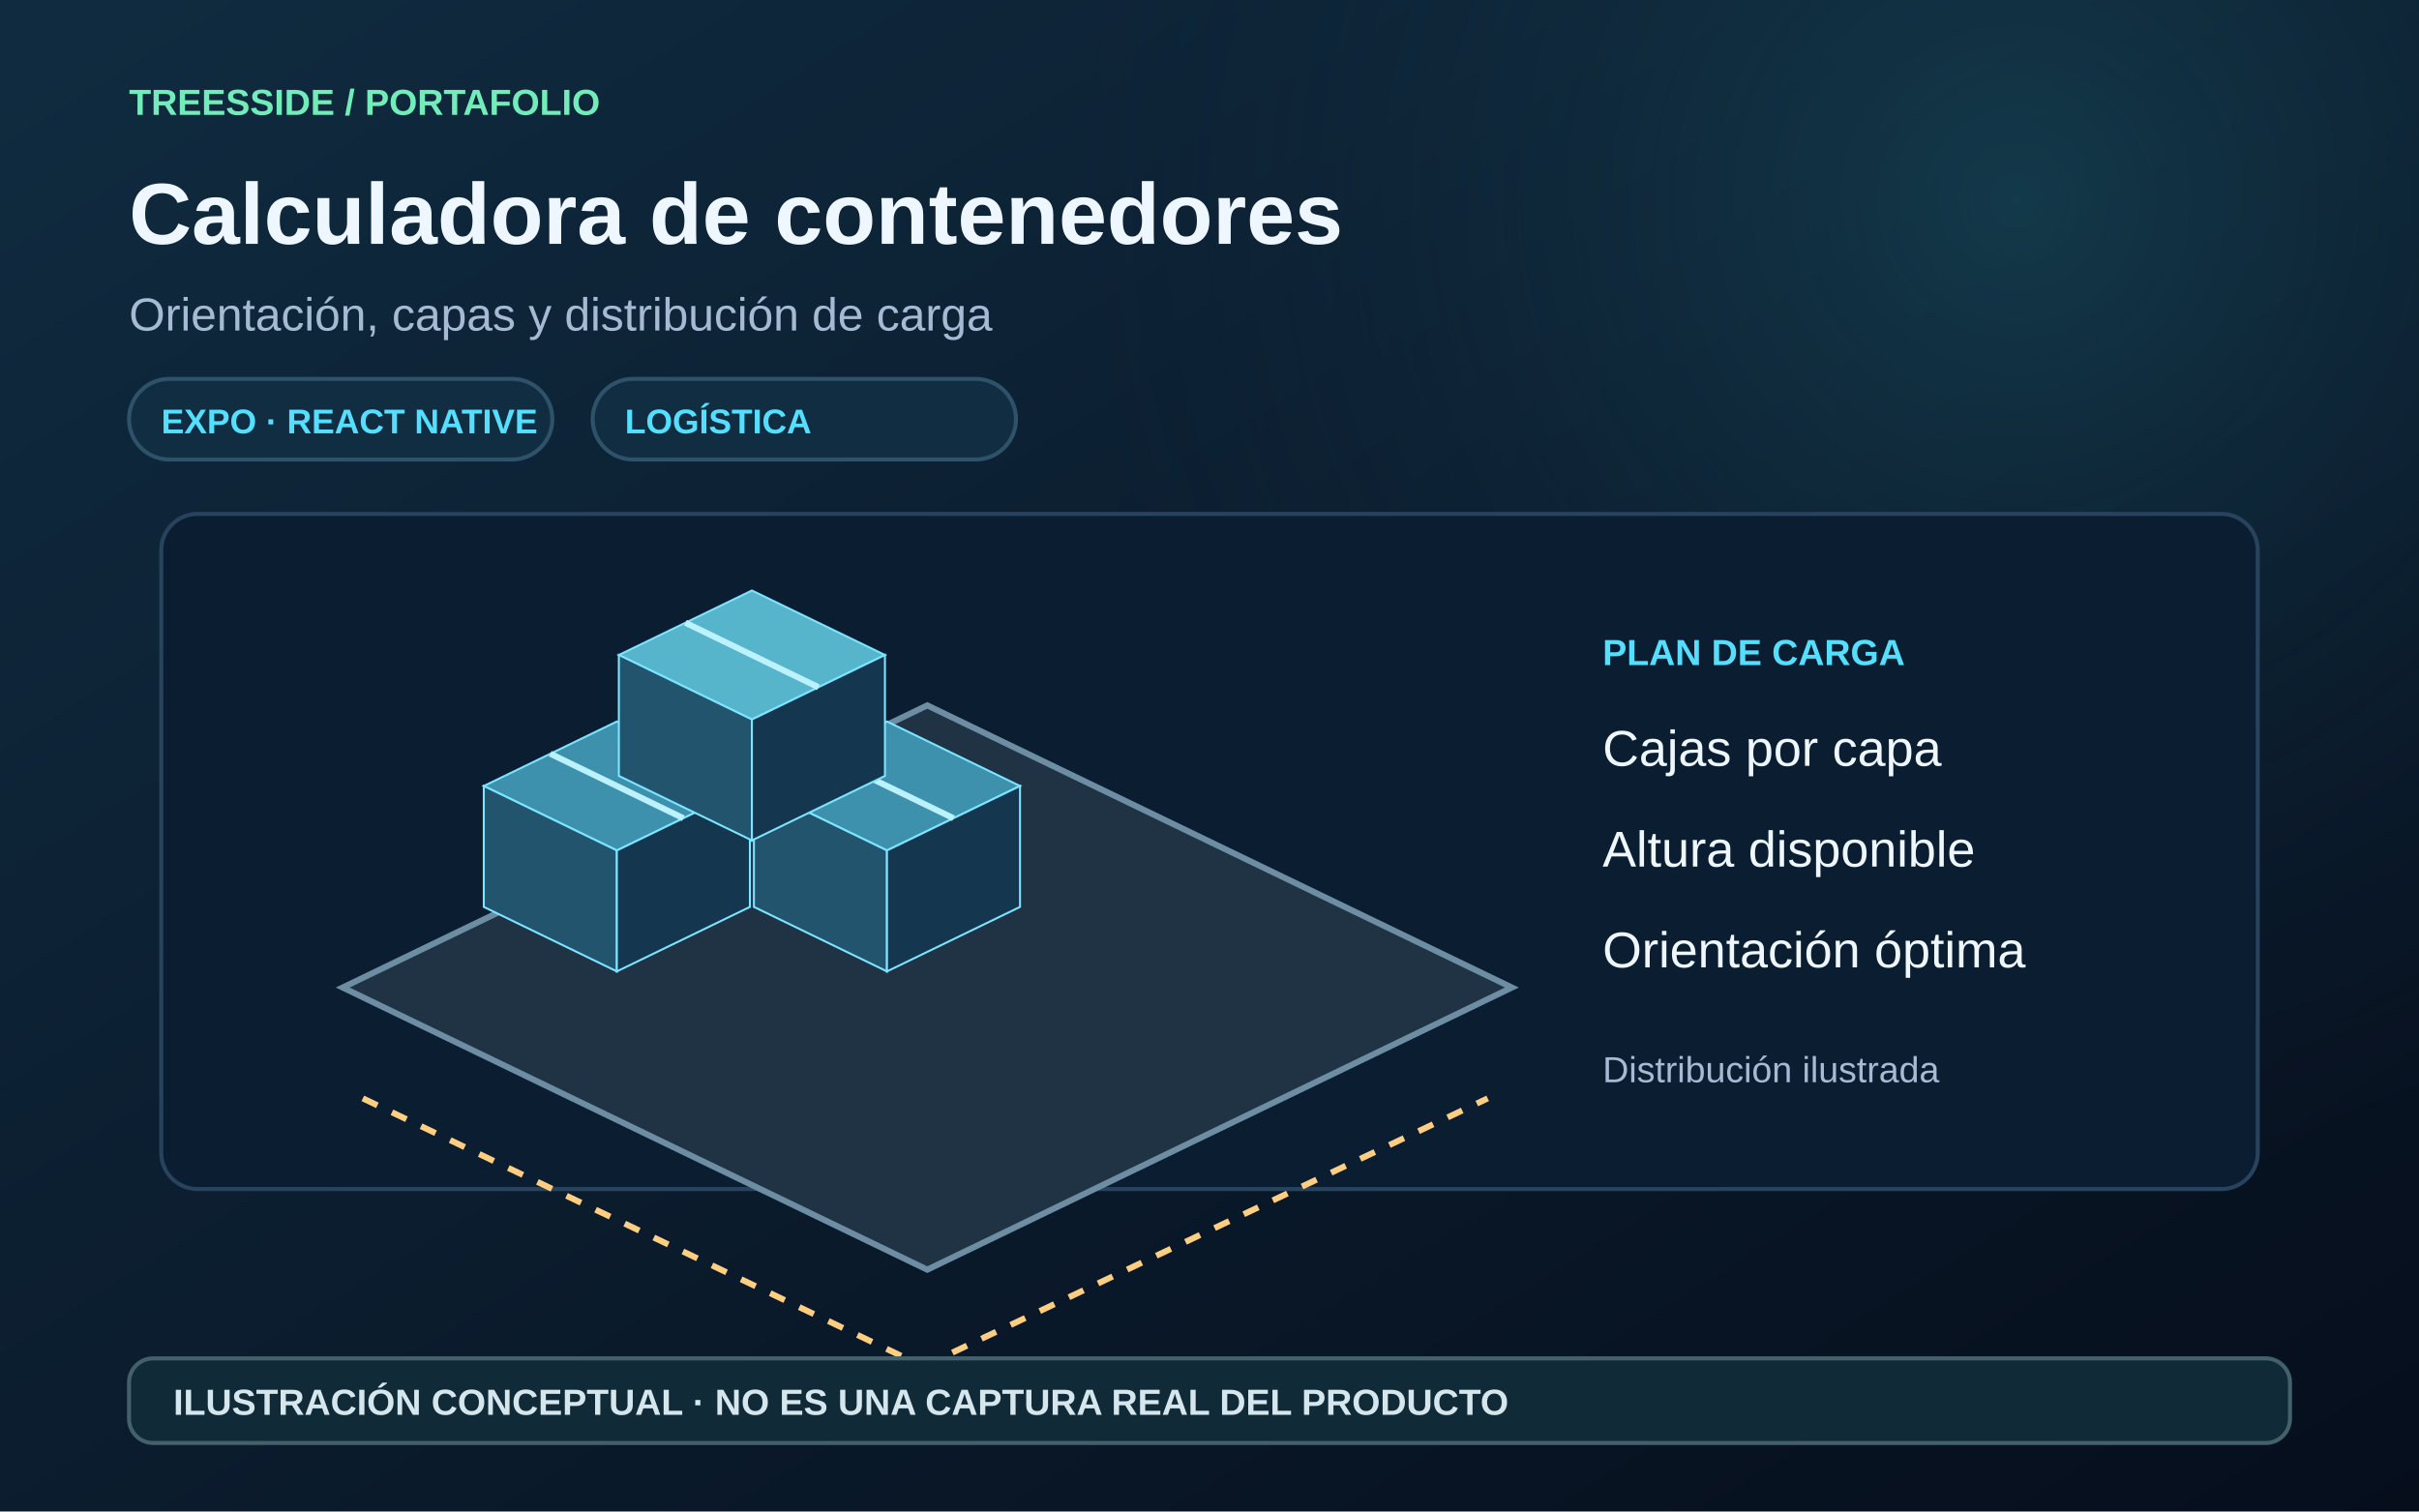
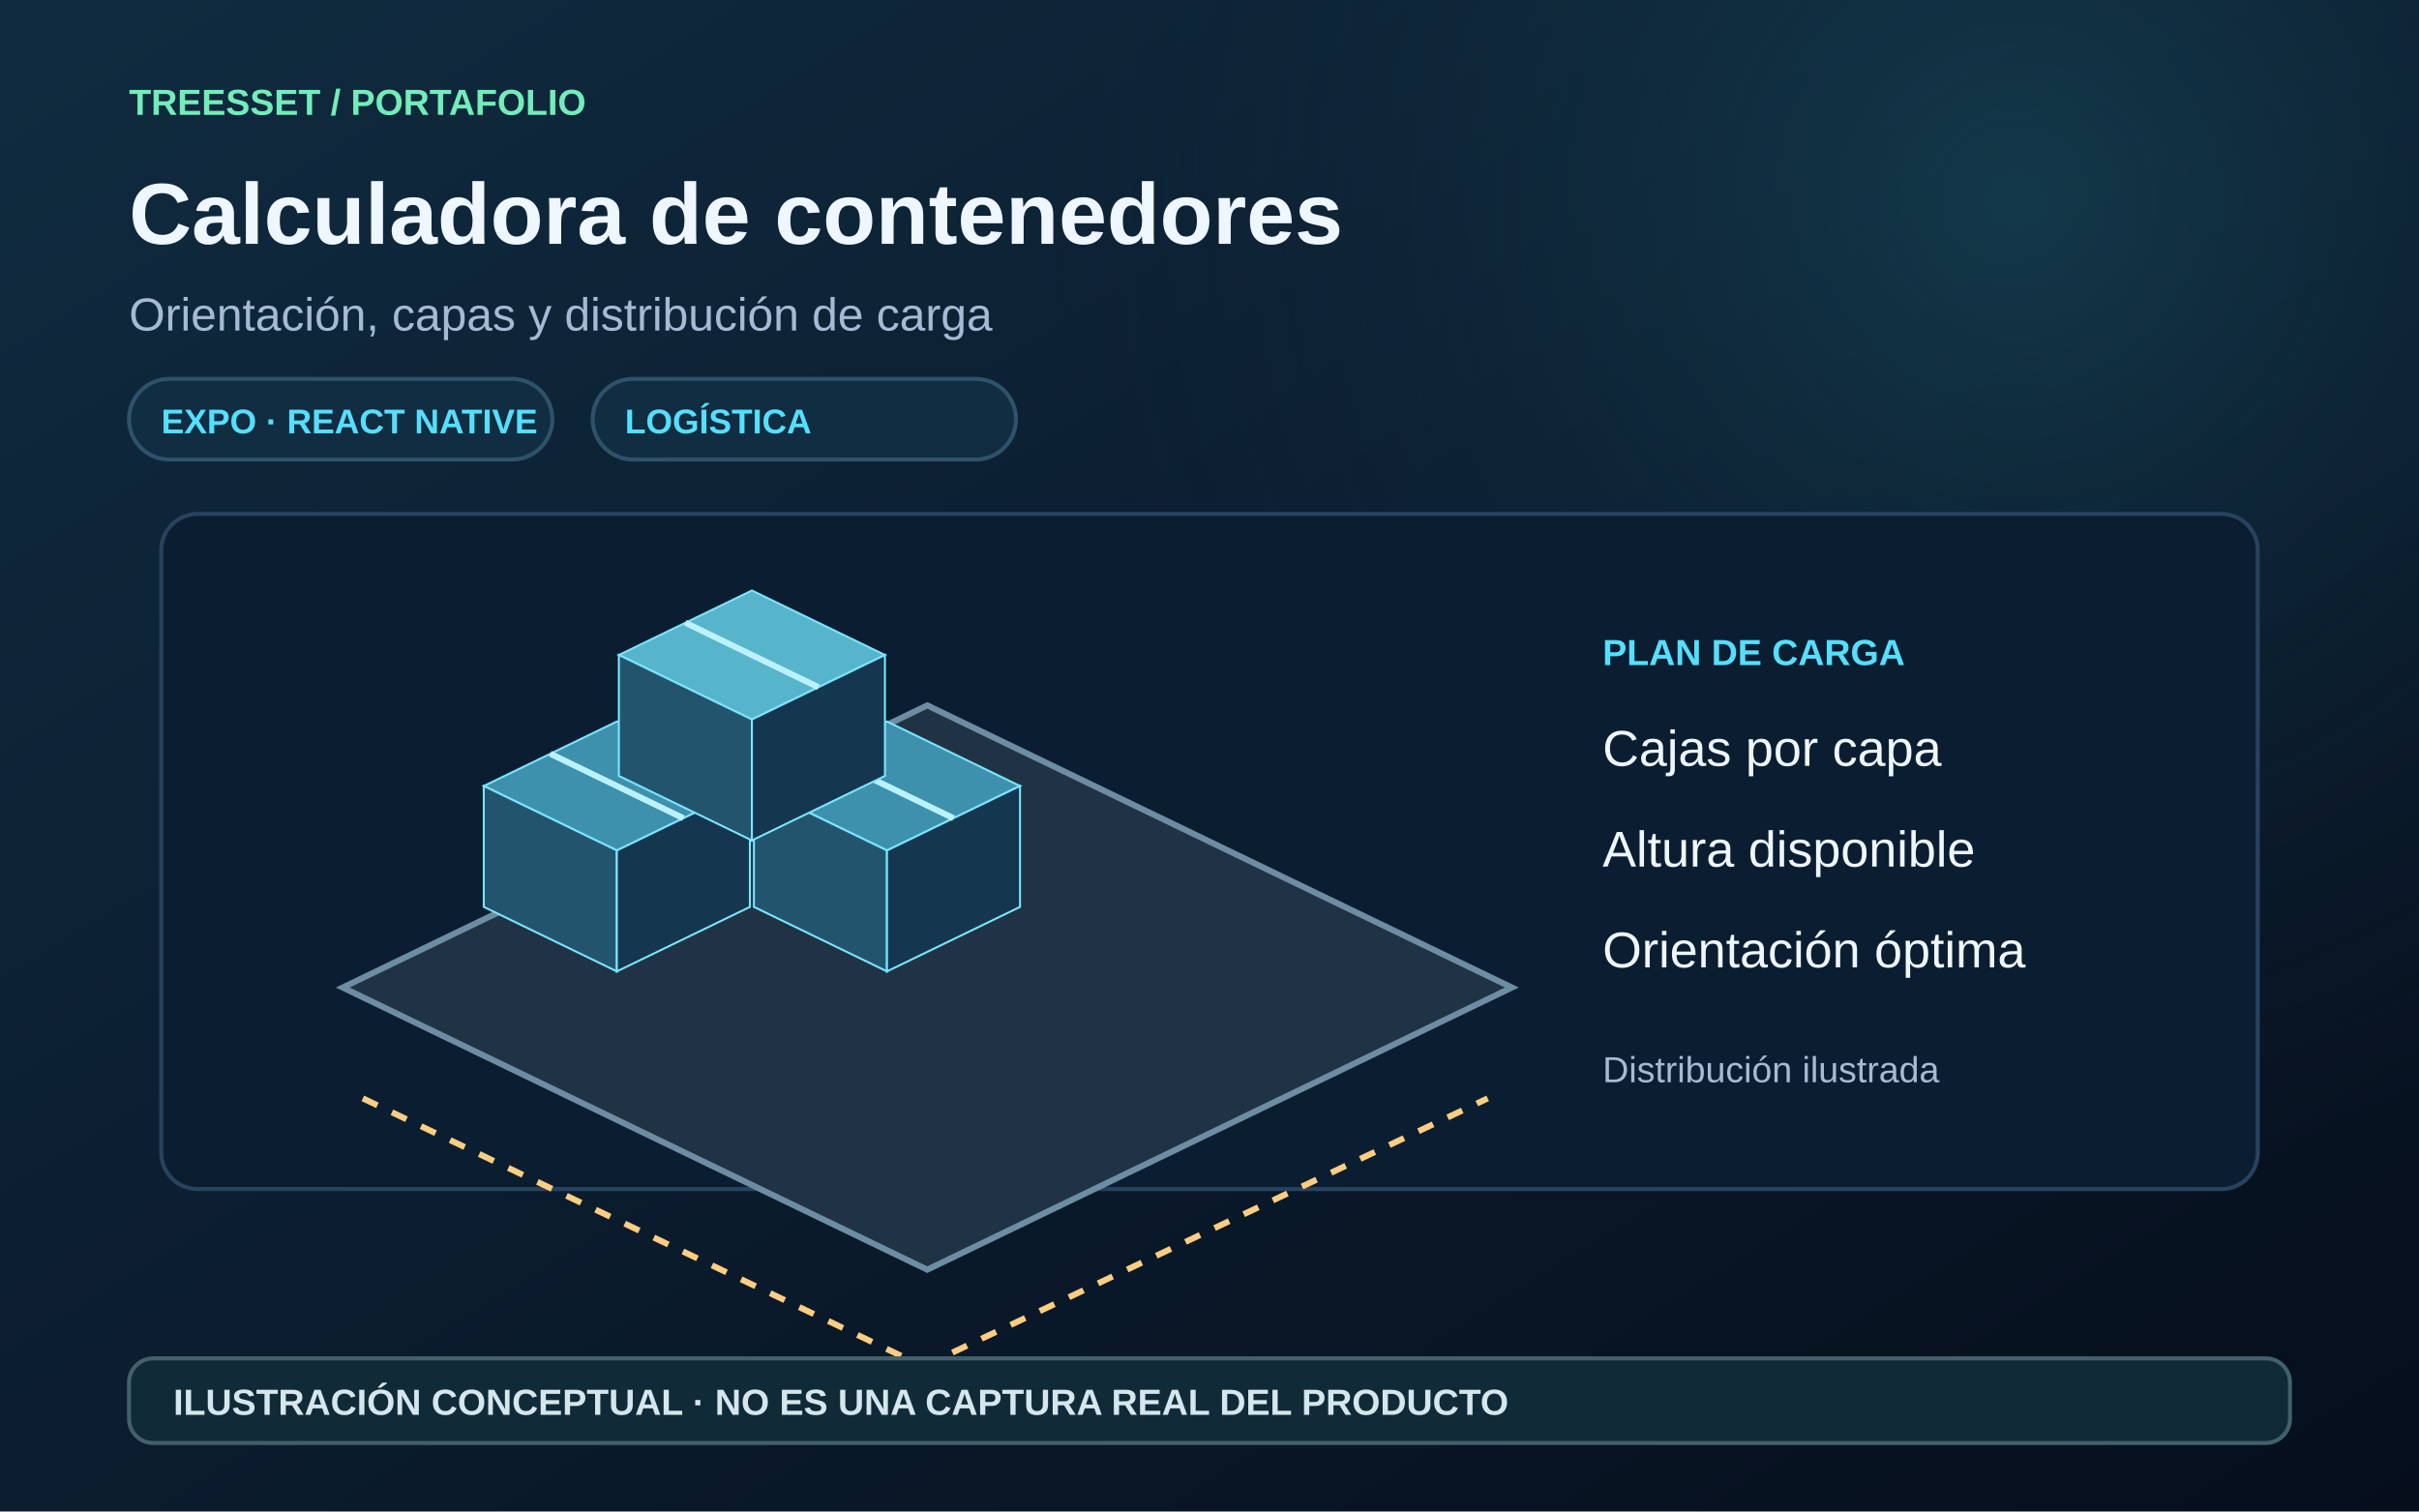
<svg xmlns="http://www.w3.org/2000/svg" width="1200" height="750" viewBox="0 0 1200 750">
  <defs>
    <linearGradient id="bg" x2="1" y2="1">
      <stop stop-color="#102b40" />
      <stop offset="1" stop-color="#060e1c" />
    </linearGradient>
    <radialGradient id="light">
      <stop stop-color="#1e6070" stop-opacity=".42" />
      <stop offset="1" stop-color="#102236" stop-opacity="0" />
    </radialGradient>
  </defs>
  <rect width="1200" height="750" fill="url(#bg)" />
  <circle cx="1000" cy="100" r="490" fill="url(#light)" />
  <g font-family="Segoe UI, Arial, sans-serif">
-     <text x="64" y="57" font-size="18" fill="#72edba" font-weight="700">TREESSIDE  /  PORTAFOLIO</text>
+     <text x="64" y="57" font-size="18" fill="#72edba" font-weight="700">TREESSET  /  PORTAFOLIO</text>
    <text x="64" y="121" font-size="43" fill="#eef6ff" font-weight="700">Calculadora de contenedores</text>
    <text x="64" y="164" font-size="23" fill="#a6bad3" font-weight="400">Orientación, capas y distribución de carga</text>
    <rect x="64" y="188" width="210" height="40" rx="20" fill="#102d42" stroke="#2e526a" stroke-width="2" />
    <text x="80" y="215" font-size="17" fill="#55dfff" font-weight="600">EXPO · REACT NATIVE</text>
    <rect x="294" y="188" width="210" height="40" rx="20" fill="#102d42" stroke="#2e526a" stroke-width="2" />
    <text x="310" y="215" font-size="17" fill="#55dfff" font-weight="600">LOGÍSTICA</text>
    <rect x="80" y="255" width="1040" height="335" rx="18" fill="#0b1e31" stroke="#28435e" stroke-width="2" />
    <path d="M170 490l290-140 290 140-290 140Z" fill="#203344" stroke="#6d8da3" stroke-width="3" />
    <g transform="translate(240 390)">
      <path d="M0 0l66-32 66 32-66 32Z" fill="#3e91ad" stroke="#7ce4ff" />
      <path d="M0 0v60l66 32V32Z" fill="#23546e" stroke="#7ce4ff" />
      <path d="M66 32l66-32v60l-66 32Z" fill="#14364f" stroke="#7ce4ff" />
      <path d="M33-16l66 32" stroke="#bcf2ff" stroke-width="3" />
    </g>
    <g transform="translate(374 390)">
      <path d="M0 0l66-32 66 32-66 32Z" fill="#3e91ad" stroke="#7ce4ff" />
      <path d="M0 0v60l66 32V32Z" fill="#23546e" stroke="#7ce4ff" />
      <path d="M66 32l66-32v60l-66 32Z" fill="#14364f" stroke="#7ce4ff" />
      <path d="M33-16l66 32" stroke="#bcf2ff" stroke-width="3" />
    </g>
    <g transform="translate(307 325)">
      <path d="M0 0l66-32 66 32-66 32Z" fill="#57b5cb" stroke="#7ce4ff" />
      <path d="M0 0v60l66 32V32Z" fill="#23546e" stroke="#7ce4ff" />
      <path d="M66 32l66-32v60l-66 32Z" fill="#14364f" stroke="#7ce4ff" />
      <path d="M33-16l66 32" stroke="#bcf2ff" stroke-width="3" />
    </g>
    <path d="M180 545L458 678" fill="none" stroke="#ffce81" stroke-width="3" stroke-dasharray="8 8" />
    <path d="M458 678L738 545" fill="none" stroke="#ffce81" stroke-width="3" stroke-dasharray="8 8" />
    <text x="795" y="330" font-size="18" fill="#55dfff" font-weight="700">PLAN DE CARGA</text>
    <text x="795" y="380" font-size="25" fill="#eef6ff" font-weight="400">Cajas por capa</text>
    <text x="795" y="430" font-size="25" fill="#eef6ff" font-weight="400">Altura disponible</text>
    <text x="795" y="480" font-size="25" fill="#eef6ff" font-weight="400">Orientación óptima</text>
    <text x="795" y="537" font-size="18" fill="#a6bad3" font-weight="400">Distribución ilustrada</text>
    <rect x="64" y="674" width="1072" height="42" rx="12" fill="#102b37" stroke="#42616c" stroke-width="2" />
    <text x="86" y="702" font-size="18" fill="#d5e6ed" font-weight="600">ILUSTRACIÓN CONCEPTUAL · NO ES UNA CAPTURA REAL DEL PRODUCTO</text>
  </g>
</svg>
